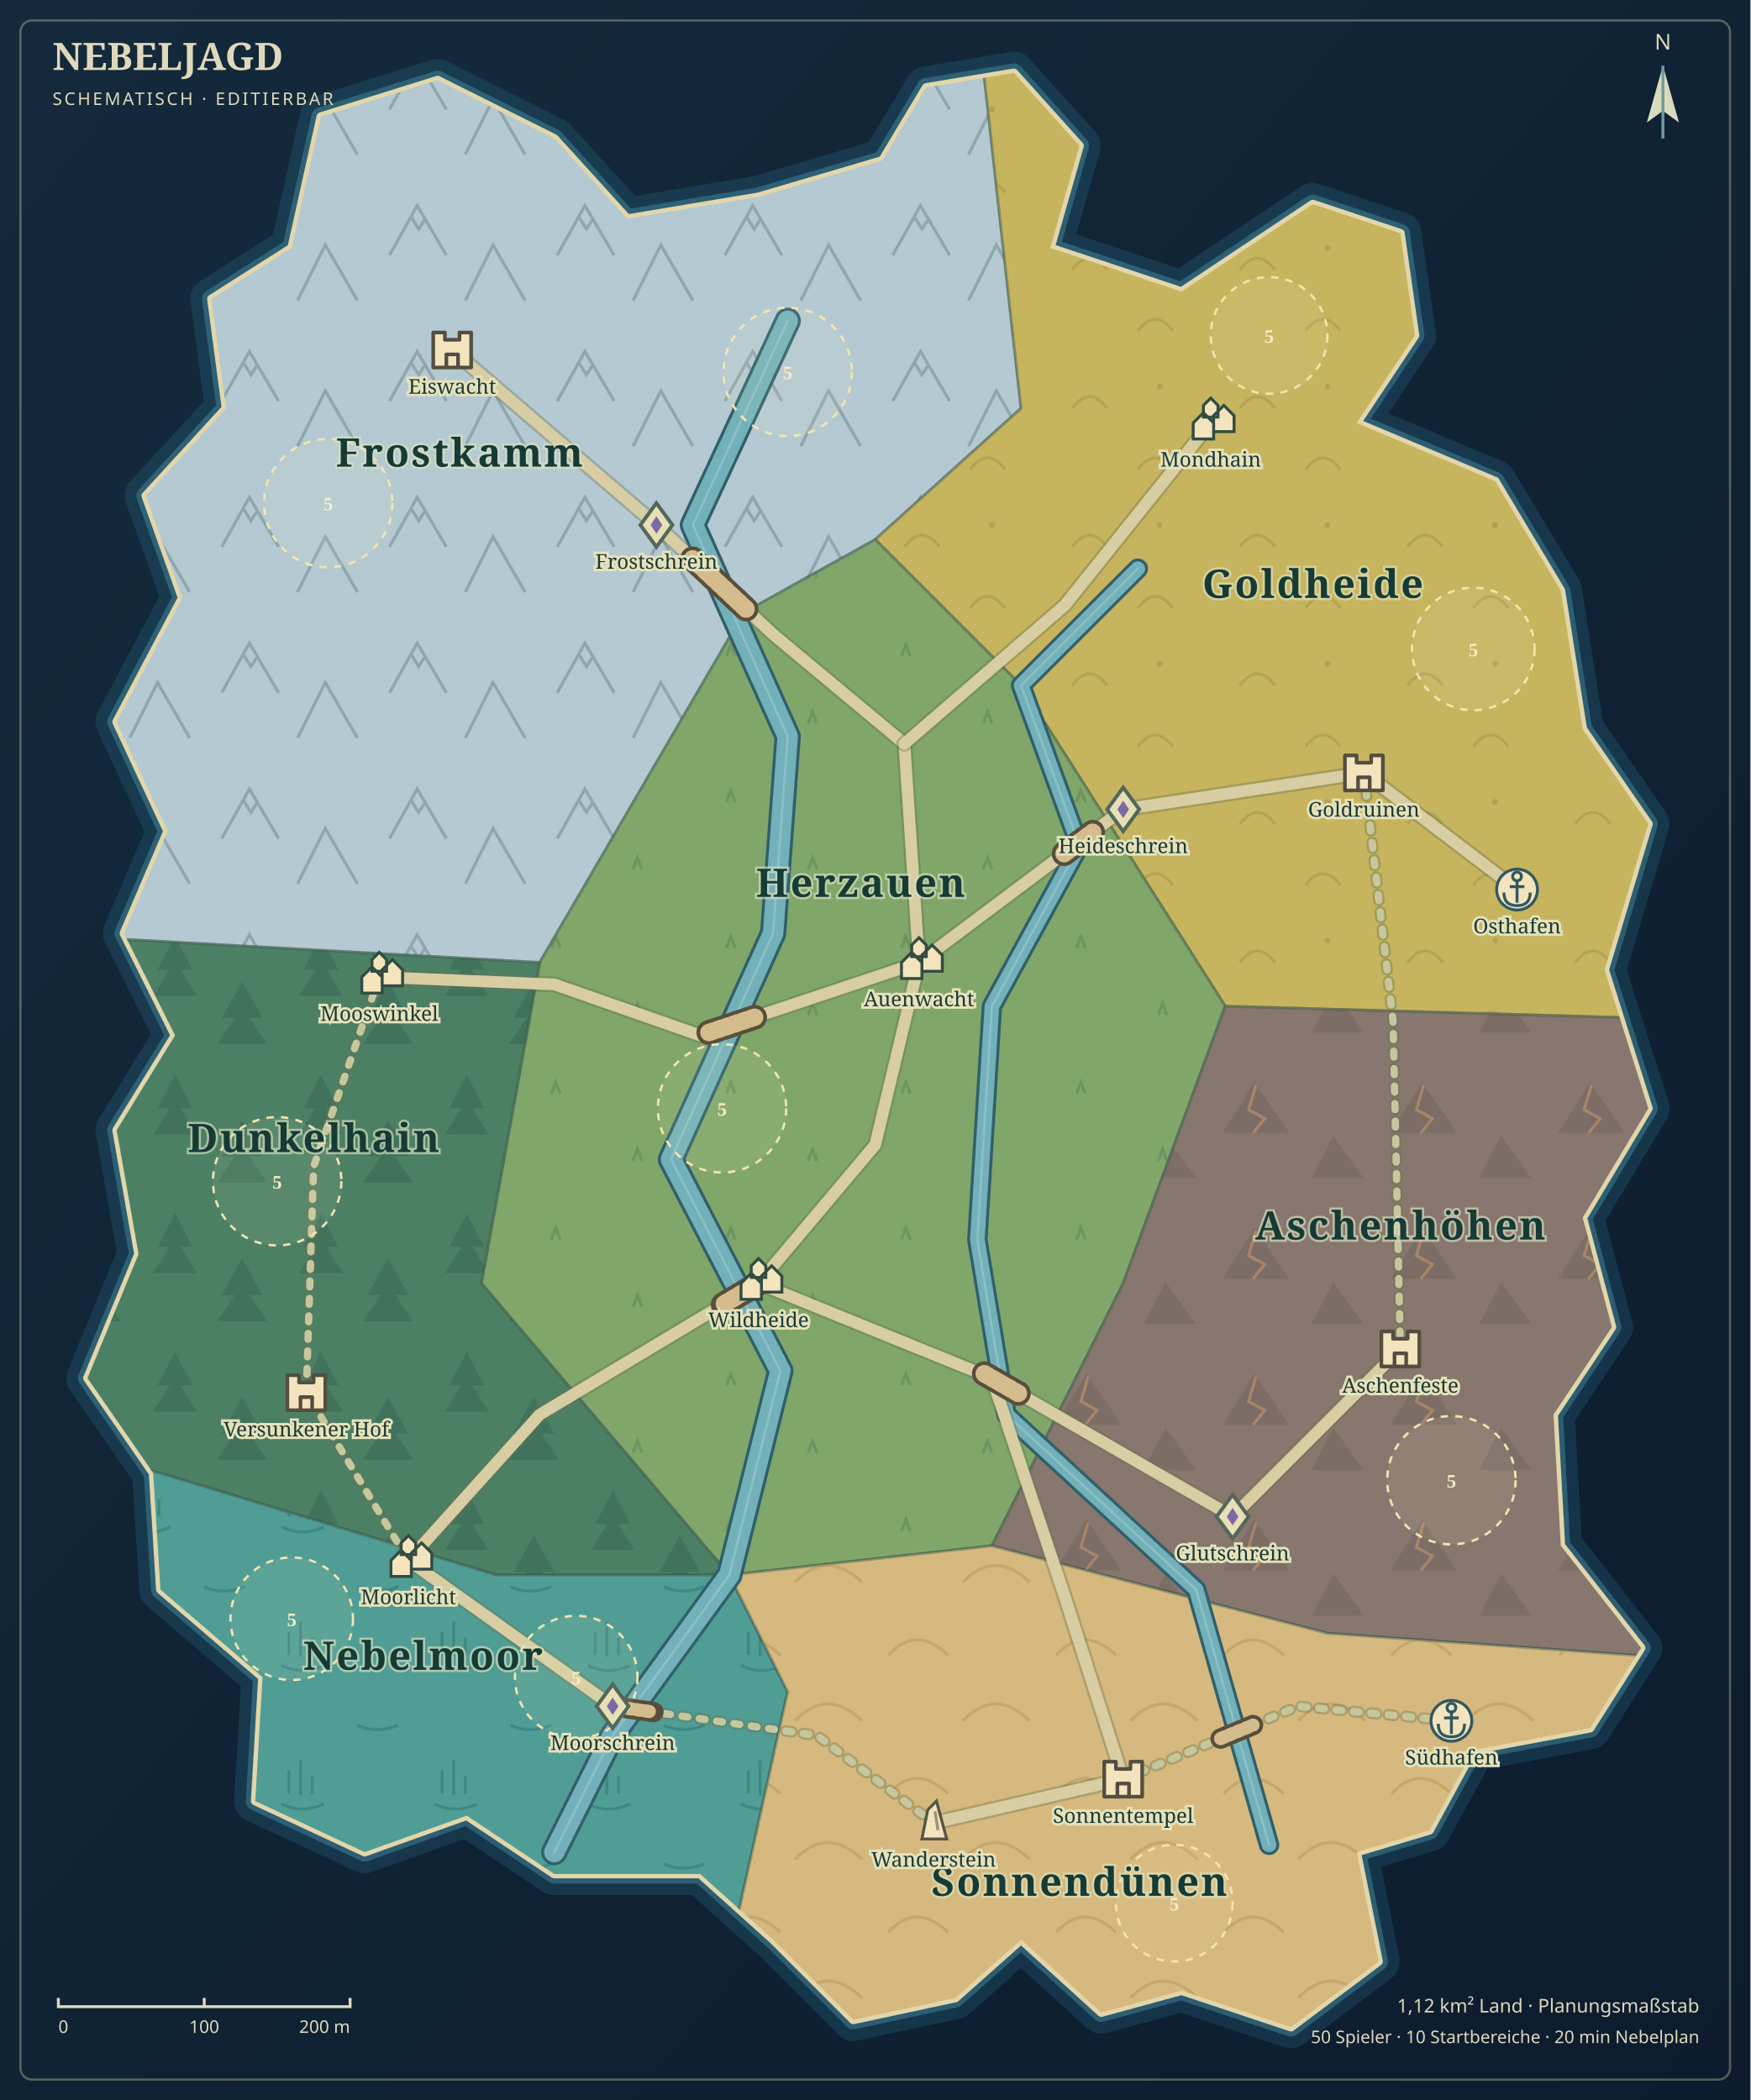
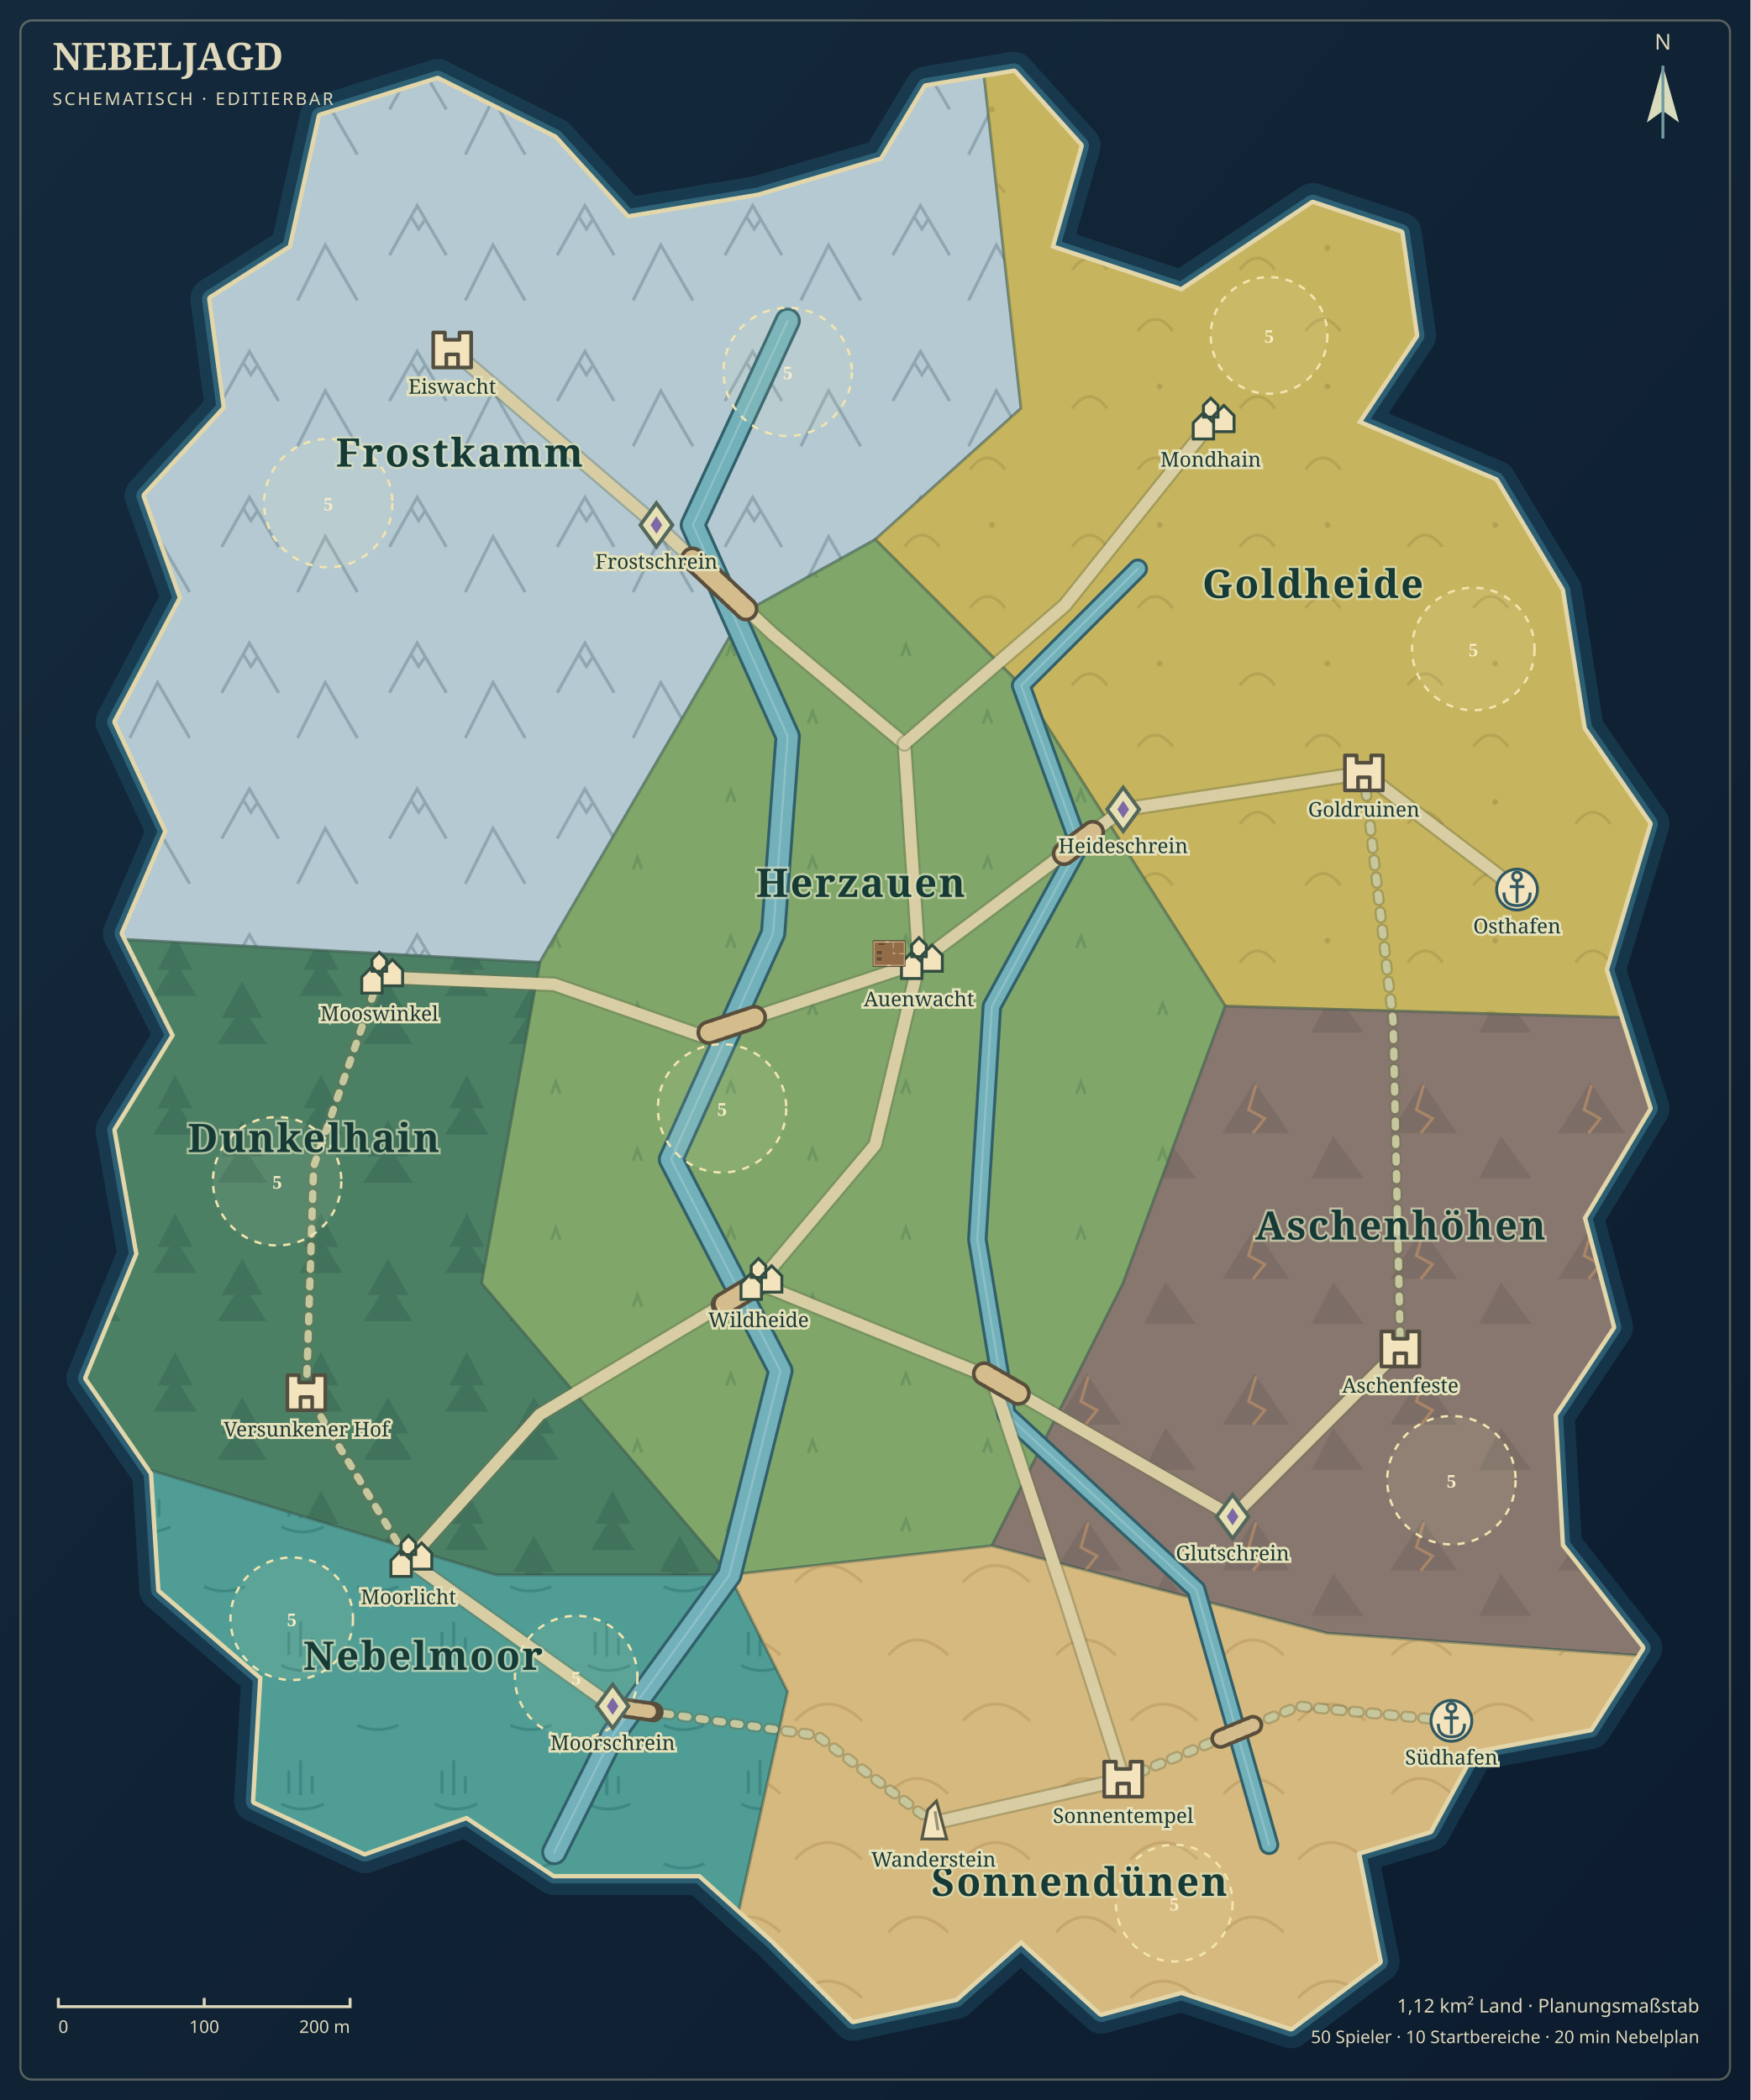
<svg xmlns="http://www.w3.org/2000/svg" viewBox="-600 -720 1200 1440" role="img" aria-labelledby="worldmap-title worldmap-description">
  <defs>
    <clipPath id="world-island-clip">
      <use href="#feature-island-nebelinsel" />
    </clipPath>
    <linearGradient id="world-sea" x1="0" y1="0" x2="1" y2="1">
      <stop offset="0" stop-color="#142a3c" />
      <stop offset="1" stop-color="#0c1c2e" />
    </linearGradient>
    <pattern id="world-grid" width="100" height="100" patternUnits="userSpaceOnUse">
      <path d="M100,0H0V100" fill="none" stroke="#d0e2d4" stroke-width=".7" opacity=".3" />
    </pattern>
    <pattern id="world-pattern-mountain" width="115" height="100" patternUnits="userSpaceOnUse">
      <path d="M12,55 31,21 51,55 M27,29 32,37 36,31 M64,86 83,48 105,86" fill="none" stroke="#536c7a" stroke-width="2.1" opacity=".38" />
    </pattern>
    <pattern id="world-pattern-forest" width="100" height="95" patternUnits="userSpaceOnUse">
      <path d="M20,17 8,40H32Z M20,34 5,58H35Z M66,48 52,73H80Z M66,65 49,91H83Z" fill="#234d40" opacity=".26" />
    </pattern>
    <pattern id="world-pattern-meadow" width="120" height="100" patternUnits="userSpaceOnUse">
      <path d="M18,30 21,22 24,30 M74,76 77,68 80,76" fill="none" stroke="#426c49" stroke-width="2" opacity=".3" />
    </pattern>
    <pattern id="world-pattern-heath" width="115" height="95" patternUnits="userSpaceOnUse">
      <path d="M20,35Q32,19 44,35 M65,77Q77,61 89,77" fill="none" stroke="#8c7c3f" stroke-width="2" opacity=".3" />
      <circle cx="80" cy="20" r="2" fill="#8c7c3f" opacity=".35" />
    </pattern>
    <pattern id="world-pattern-marsh" width="105" height="95" patternUnits="userSpaceOnUse">
      <path d="M13,42Q27,49 42,42 M18,35V19 M26,36V12 M34,35V23 M65,83Q78,89 93,83" fill="none" stroke="#246a69" stroke-width="2" opacity=".4" />
    </pattern>
    <pattern id="world-pattern-ash" width="115" height="100" patternUnits="userSpaceOnUse">
      <path d="M8,57 30,22 54,57Z M69,88 84,59 105,88Z" fill="#514e4b" opacity=".22" />
      <path d="M31,24 26,41 37,47 29,57" fill="none" stroke="#ce976a" stroke-width="2" opacity=".55" />
    </pattern>
    <pattern id="world-pattern-dune" width="115" height="95" patternUnits="userSpaceOnUse">
      <path d="M9,35Q28,14 50,35 M60,80Q82,57 106,80" fill="none" stroke="#a78651" stroke-width="2" opacity=".35" />
    </pattern>
    <g id="world-object-house-tripo-castle">
      <rect x="-35.1" y="-24.4" width="70.2" height="48.8" fill="#bda77f" stroke="#655b47" stroke-width=".5" />
      <rect x="-33.5" y="-23.3" width="67" height="3.3" fill="#ece0bd" />
      <rect x="31.4" y="-21" width="2.1" height="42.8" fill="#ece0bd" />
      <rect x="-33.5" y="-21.8" width="2.2" height="23.6" fill="#ece0bd" />
      <rect x="-33.5" y="7.4" width="2.2" height="14.4" fill="#ece0bd" />
      <rect x="-33.5" y="19.7" width="29.5" height="2.8" fill="#ece0bd" />
      <rect x="4" y="19.7" width="29.5" height="2.8" fill="#ece0bd" />
      <rect x="-4.7" y="17.8" width="2.1" height="6.4" fill="#ece0bd" />
      <rect x="2.6" y="17.8" width="2.1" height="6.4" fill="#ece0bd" />
      <rect x="-16.7" y="-20.8" width="1.7" height="4.9" fill="#ece0bd" />
      <rect x="-16.8" y="-12.4" width="2" height="2.6" fill="#ece0bd" />
      <rect x="-16.7" y="-4.2" width="1.7" height="12.1" fill="#ece0bd" />
      <rect x="-16.7" y="12.6" width="1.7" height="7.8" fill="#ece0bd" />
      <rect x="11.6" y="-20.8" width="1.7" height="10.9" fill="#ece0bd" />
      <rect x="11.6" y="-4.2" width="1.7" height="10" fill="#ece0bd" />
      <rect x="11.6" y="10.7" width="1.7" height="9.7" fill="#ece0bd" />
      <rect x="-31.5" y="-0.9" width="10.4" height="1.9" fill="#ece0bd" />
      <rect x="18.2" y="-1.1" width="13.4" height="2.2" fill="#ece0bd" />
      <rect x="-27.7" y="-17.2" width="6.5" height="5.8" fill="#80694b" />
      <rect x="18.9" y="-15.9" width="10.2" height="5.3" fill="#80694b" />
      <rect x="-29.9" y="12.1" width="9.5" height="6.5" fill="#80694b" />
      <rect x="20.6" y="9.1" width="8.9" height="2.4" fill="#80694b" />
      <rect x="17.6" y="11.5" width="1.9" height="7.7" fill="#80694b" />
      <rect x="27.6" y="-1.9" width="4.2" height="4.1" fill="#80694b" />
      <rect x="16.8" y="-1.2" width="7.5" height="2.7" fill="#80694b" />
      <rect x="-9.6" y="-20.2" width="16.9" height="4" fill="#80694b" />
    </g>
    <g id="world-object-wagon">
      <rect x="-.8" y="-1.1" width=".16" height=".8" rx=".05" fill="#343a39" />
      <rect x=".64" y="-1.1" width=".16" height=".8" rx=".05" fill="#343a39" />
      <path d="M-.4,.2V1.45M.4,.2V1.45" stroke="#8f6946" stroke-width=".12" />
      <rect x="-.58" y="-1.4" width="1.16" height="1.75" fill="#bd945e" stroke="#69503b" stroke-width=".15" />
      <path d="M-.25,-1.3V.2M.25,-1.3V.2" stroke="#89653f" stroke-width=".07" />
    </g>
    <g id="world-object-barrel">
      <ellipse rx=".43" ry=".45" fill="#97714b" stroke="#3f443f" stroke-width=".12" />
      <path d="M-.2,-.36V.36M.2,-.36V.36" stroke="#c3a574" stroke-width=".07" />
      <circle cy="-.08" r=".075" fill="#59452e" />
    </g>
    <g id="world-object-well">
      <circle cx="-.18" r=".94" fill="#b5b0a0" stroke="#676f66" stroke-width=".13" />
      <circle cx="-.18" r=".6" fill="#31454b" />
      <path d="M-1.06,-.77H.78V.78H-1.06Z" fill="#96724a" fill-opacity=".7" stroke="#654c38" stroke-width=".13" />
      <path d="M-1.08,0H.8M.8,.12H1.12" stroke="#ddc292" stroke-width=".14" />
    </g>
    <g id="world-object-rock-tripo-01">
      <path d="M-.96,-.25-.52,-.78 .45,-.85 .98,-.13 .72,.64-.4,.8-.95,.34Z" fill="#9b9d8b" stroke="#626c5b" stroke-width=".13" />
      <path d="M-.52,-.78 .15,-.12 .98,-.13M.15,-.12-.4,.8" fill="none" stroke="#c0c2a7" stroke-width=".1" />
    </g>
    <g id="world-object-rock-tripo-02">
      <path d="M-.9,-.36-.55,-1.05 .4,-1 .9,-.32 .68,.88-.18,1.05-.85,.5Z" fill="#8e9285" stroke="#596356" stroke-width=".14" />
      <path d="M-.55,-1.05 .25,-.15 .68,.88M.25,-.15-.85,.5" fill="none" stroke="#b7b9a4" stroke-width=".11" />
    </g>
    <g id="world-object-rock-tripo-03">
      <path d="M-1.1,-.3-.65,-1.23 .45,-1.25 1.14,-.4 .9,.65 .1,1.28-.9,.87Z" fill="#747e6a" stroke="#4c5c4b" stroke-width=".15" />
      <path d="M-.65,-1.23 .2,-.5 1.14,-.4M.2,-.5-.3,.5 .1,1.28M-.3,.5-.9,.87" fill="none" stroke="#abb79a" stroke-width=".12" />
    </g>
    <g id="world-object-house-tripo-tavern">
      <rect x="-11" y="-8.89" width="22" height="17.78" rx=".35" fill="#926b47" stroke="#493a2e" stroke-width=".45" />
      <path d="M-10.4,-8H-2.35M0,-8H10.4V8H1.4M-1.5,8H-10.4V-8M2.9,-8V-3.5M2.9,-1.1V0H4.7M6.8,0H10.4" fill="none" stroke="#d6c39b" stroke-width=".5" />
      <path d="M-1.5,8H1.4M-2.35,-8H0" stroke="#f4e6bc" stroke-width=".7" />
      <path d="M-8.7,-2H-4.7V.86H-8.7ZM-8.7,2.2H-4.7V5.05H-8.7ZM-7.6,-7.4H-2.5V-5.5H-7.6Z" fill="#644b35" stroke="#bf9966" stroke-width=".2" />
    </g>
    <g id="world-object-wall">
      <rect x="-1.6" y="-.31" width="3.2" height=".62" fill="#8b9387" stroke="#4d5d53" stroke-width=".13" />
      <path d="M-.8,-.31V.31M0,-.31V.31M.8,-.31V.31" stroke="#535c50" stroke-width=".1" />
    </g>
    <g id="world-object-fence">
      <path d="M-1.6,-.16H1.6M-1.6,.16H1.6M-1.4,-.28V.28M0,-.28V.28M1.4,-.28V.28" stroke="#b08b54" stroke-width=".2" />
    </g>
    <g id="world-object-crate">
      <rect x="-.43" y="-.43" width=".86" height=".86" fill="#9e784d" stroke="#5e4931" stroke-width=".12" />
      <path d="M-.35,-.35 .35,.35M-.35,.35 .35,-.35" stroke="#e0bd7e" stroke-width=".1" />
    </g>
    <g id="world-object-house-kit">
      <rect x="-1.86" y="-1.565" width="3.72" height="3.13" fill="#b59161" stroke="#654d35" stroke-width=".2" />
      <path d="M-.45,1.565H.45" stroke="#e8d6ad" stroke-width=".28" />
    </g>
    <g id="world-object-house-taverne">
      <rect x="-11" y="-8.5" width="22" height="17" rx=".35" fill="#8d6544" stroke="#493a2e" stroke-width=".45" />
      <path d="M-10.8,-8.3H10.8M-10.8,8.3H-3.5M.3,8.3H10.8M-10.8,-8.3V8.3M10.8,-8.3V8.3M3.35,-8.2V-6.3M3.35,-4.1V-1.1M3.35,1.1V4.1M3.35,6.3V8.2M4.8,-2.8H10.8M4.8,2.8H10.8" fill="none" stroke="#d1ad77" stroke-width=".28" />
      <path d="M-3.4,8.52H.25" stroke="#f0dcb3" stroke-width=".65" />
      <path d="M-8,-6.5H-.8V-.7H-8ZM5,-7H9V-3H5ZM5,3H9V7H5Z" fill="none" stroke="#654c38" stroke-width=".22" />
    </g>
    <g id="world-object-ruin-kit">
      <rect x="-1.45" y="-.385" width=".7" height=".77" fill="#89907e" stroke="#535c50" stroke-width=".12" />
      <rect x=".75" y="-.385" width=".7" height=".77" fill="#89907e" stroke="#535c50" stroke-width=".12" />
      <path d="M-1.1,0H1.1" stroke="#b3b79e" stroke-width=".35" stroke-dasharray=".3 .2" />
    </g>
    <g id="world-object-tree-autumn">
      <circle r="2.3" fill="#a46636" stroke="#754f30" stroke-width=".3" />
      <circle cx="-.7" cy="-.5" r="1.5" fill="#d79846" />
      <circle cx=".7" cy=".6" r="1.3" fill="#b87c37" />
    </g>
    <g id="world-object-tree">
      <circle r="2.7" fill="#356448" stroke="#244735" stroke-width=".5" />
      <circle cx="-.8" cy="-.8" r="1.7" fill="#568158" />
      <circle cx=".8" cy=".7" r="1.25" fill="#456f48" />
    </g>
    <g id="world-object-tree-birch">
      <circle r="2.35" fill="#75936a" stroke="#425c49" stroke-width=".45" />
      <circle cx="-.6" cy="-.8" r="1.4" fill="#9db780" />
      <circle r=".28" fill="#e6ddc4" />
    </g>
    <g id="world-object-tree-pine">
      <path d="M0,-3.5 2.6,1.8 1.3,1.8 2.1,3H-2.1L-1.3,1.8H-2.6Z" fill="#2b5847" stroke="#1b443b" stroke-width=".4" />
      <path d="M0,-2.8V2.4" stroke="#75916d" stroke-width=".35" />
    </g>
    <g id="world-object-tree-rei">
      <path d="M-2.9,-.5C-3.6,-3.8 1.3,-4.3 2,-2.2C5,-1.8 3.6,2.3 1.5,2.2C-.4,4.1-3.7,2.1-2.9,-.5Z" fill="#6b875d" stroke="#365944" stroke-width=".45" />
      <path d="M-1.7,-1.5Q0,-3 1.4,-1.4" fill="none" stroke="#a1b379" stroke-width=".45" />
    </g>
    <g id="world-object-house">
      <rect x="-8" y="-7" width="16" height="14" rx=".3" fill="#ad8152" stroke="#5c4937" stroke-width=".7" />
      <path d="M-8,0H8M0,-7V7" fill="none" stroke="#d5ba82" stroke-width=".45" />
      <path d="M-8,-7 0,0 8,-7M-8,7 0,0 8,7" fill="none" stroke="#7c694c" stroke-width=".4" />
      <path d="M-1.5,7H1.5" stroke="#ede1b7" stroke-width="1.7" />
      <rect x="-2.2" y="7.2" width="4.4" height="1.8" fill="#d9c49a" stroke="#776549" stroke-width=".35" />
    </g>
    <g id="world-object-flower">
      <circle r="1" fill="#69835c" fill-opacity=".55" />
      <circle cx="-.42" cy="-.26" r=".34" fill="currentColor" />
      <circle cx=".45" cy="-.32" r=".29" fill="currentColor" />
      <circle cx=".07" cy=".45" r=".31" fill="currentColor" />
      <circle cx="-.42" cy="-.26" r=".11" fill="#dfb85d" />
      <circle cx=".45" cy="-.32" r=".1" fill="#dfb85d" />
      <circle cx=".07" cy=".45" r=".1" fill="#dfb85d" />
    </g>
    <g id="world-object-grass">
      <path d="M-.95,-.25Q-.75,-1.1 .1,-.85Q1.1,-.9 .92,.2Q.7,1.1-.15,.9Q-1.1,.85-.95,-.25Z" fill="#557c48" fill-opacity=".72" stroke="#43673b" stroke-width=".08" />
      <path d="M-.5,.3-.45,-.1-.35,.3M.15,.1 .2,-.35 .3,.1" fill="none" stroke="#a1b779" stroke-width=".06" />
    </g>
    <g id="world-object-rock">
      <path d="M-1.7,.5-1,-1.4 .7,-1.7 1.8,-.25 1.1,1.4-.8,1.6Z" fill="#92968a" stroke="#5b655c" stroke-width=".35" />
      <path d="M-1,-1.4 .2,-.1 1.8,-.25M.2,-.1-.8,1.6" fill="none" stroke="#bac0af" stroke-width=".25" />
    </g>
    <g id="world-object-mound-ridge" fill="#606955" stroke="#3e4a3d" stroke-width=".2">
      <path id="world-object-mound-ridge-base" d="M-6,-1.35H-4.1V-2.1H-2V-2.5H.7V-2.15H3.5V-1.55H6V1.7H3.5V2.35H.7V2.5H-2V2.2H-4.1V1.6H-6Z" />
      <use href="#world-object-mound-ridge-base" transform="scale(.86)" fill="#557946" stroke="#90a56a" stroke-width=".15" />
      <path d="M-4.5,.6-3.9,-.6-3.4,.5M-.7,.5-.1,-.8 .4,.4M2.3,.6 2.8,-.5 3.3,.6" fill="none" stroke="#9bb772" stroke-width=".3" stroke-linecap="round" />
    </g>
    <g id="world-object-mound-knoll" fill="#606955" stroke="#3e4a3d" stroke-width=".2">
      <path id="world-object-mound-knoll-base" d="M-3,-1.3H-1.8V-2.2H-.5V-2.5H1.25V-2.1H2.25V-1.15H3V1.1H2.25V1.85H1.25V2.5H-.5V2.1H-1.8V1.25H-3Z" />
      <use href="#world-object-mound-knoll-base" transform="scale(.85)" fill="#557946" stroke="#90a56a" stroke-width=".15" />
      <path d="M-1.8,.6-1.2,-.6-.7,.5M.1,.7 .6,-.7 1.2,.4" fill="none" stroke="#9bb772" stroke-width=".3" stroke-linecap="round" />
    </g>
    <g id="world-object-bush">
      <circle cx="-.7" cy=".1" r="1.1" fill="#5a7b48" />
      <circle cx=".6" cy=".15" r="1.2" fill="#668851" />
      <circle cy="-.6" r="1.1" fill="#7c955b" />
      <circle r=".35" fill="#8ca96a" />
    </g>
    <g id="world-object-ruin">
      <path d="M-6,5V-5H-1M2,-5H6V5H1M-2,5H-6" fill="none" stroke="#707b70" stroke-width="1.8" />
      <path d="M-5,-4H-1M3,-4H5V0" fill="none" stroke="#c4c9b4" stroke-width=".55" />
      <path d="M-2,-1 1,-2 3,1 0,3Z" fill="#90998a" />
    </g>
    <g id="world-object-shrine">
      <circle r="1.8" fill="#88958b" stroke="#536b60" stroke-width=".4" />
      <path d="M0,-1.5 1,0 0,1.5-1,0Z" fill="#c9a1df" stroke="#745683" stroke-width=".3" />
    </g>
    <g id="world-object-heart">
      <path d="M0,1.1C-2,-.2-1.2,-1.9 0,-.85C1.2,-1.9 2,-.2 0,1.1Z" fill="#d37673" stroke="#7b454a" stroke-width=".25" />
    </g>
    <g id="world-object-chest">
      <rect x="-1.4" y="-.9" width="2.8" height="1.8" rx=".3" fill="#966535" stroke="#4d3826" stroke-width=".25" />
      <path d="M-.8,-.9V.9M.8,-.9V.9M-1.4,-.25H1.4" stroke="#e1bb62" stroke-width=".25" />
      <rect x="-.25" y="-.45" width=".5" height=".7" fill="#f4d173" />
    </g>
    <g id="world-object-fireStaff">
      <path d="M-.6,1.5 .5,-.85" stroke="#ae7848" stroke-width=".4" />
      <path d="M.1,-.65Q-.25,-1.1 .4,-1.8Q.3,-1.15 .9,-1.6Q1.7,-.7 .65,-.5Z" fill="#ff9d43" stroke="#ba513a" stroke-width=".15" />
    </g>
    <g id="world-object-iceStaff">
      <path d="M-.6,1.5 .5,-.85" stroke="#9cacc1" stroke-width=".4" />
      <path d="M.5,-1.85 .5,-.5M-.15,-1.2H1.15M.05,-1.65 .95,-.75M.05,-.75 .95,-1.65" stroke="#9ce5ff" stroke-width=".3" />
    </g>
    <g id="world-object-bow">
      <path d="M-.6,-1.3Q2,0-.6,1.3Z" fill="none" stroke="#b79158" stroke-width=".35" />
      <path d="M-1.4,0H1.5M.8,-.4 1.5,0 .8,.4" fill="none" stroke="#ece0b7" stroke-width=".2" />
    </g>
    <g id="world-object-sword">
      <path d="M-.25,-1.5 .25,-1.5 .35,.6-.35,.6Z" fill="#c9d4cd" stroke="#5c7270" stroke-width=".18" />
      <path d="M-.8,.6H.8M0,.6V1.6" stroke="#c4a267" stroke-width=".4" />
    </g>
  </defs>
  <g id="sea" data-layer="sea">
    <rect x="-600" y="-720" width="1200" height="1440" fill="url(#world-sea)" />
    <use href="#feature-island-nebelinsel" fill="none" stroke="#2d7291" stroke-width="29" opacity=".25" stroke-linejoin="round" />
    <use href="#feature-island-nebelinsel" fill="none" stroke="#4d9baf" stroke-width="13" opacity=".4" stroke-linejoin="round" />
  </g>
  <g id="island" data-layer="island" fill="#c9c59b" stroke="#e2d6aa" stroke-width="6" stroke-linejoin="round">
    <polygon id="feature-island-nebelinsel" data-feature-type="island" data-feature-id="nebelinsel" points="-380,-640 -300,-665 -220,-625 -170,-570 -80,-585 5,-610 35,-660 95,-670 140,-620 120,-550 210,-520 300,-580 360,-560 370,-490 330,-430 425,-390 470,-315 485,-220 530,-155 500,-55 530,40 485,115 505,190 465,250 470,340 525,410 490,465 410,480 380,535 330,550 345,625 285,670 210,645 155,660 100,610 55,650 -15,665 -70,610 -120,565 -220,565 -280,525 -350,550 -425,515 -420,430 -490,370 -495,290 -540,225 -505,140 -520,55 -480,-10 -515,-80 -485,-150 -520,-225 -475,-310 -500,-380 -445,-440 -455,-515 -400,-550" />
  </g>
  <g id="regions" data-layer="regions" clip-path="url(#world-island-clip)">
    <g id="feature-region-frostkamm" data-feature-type="region" data-feature-id="frostkamm">
      <polygon points="-590,-710 70,-710 100,-440 0,-350 -90,-300 -230,-60 -590,-80" fill="#b4c9d1" stroke="#38564c" stroke-width="2" stroke-opacity=".4" />
      <polygon points="-590,-710 70,-710 100,-440 0,-350 -90,-300 -230,-60 -590,-80" fill="url(#world-pattern-mountain)" pointer-events="none" />
    </g>
    <g id="feature-region-goldheide" data-feature-type="region" data-feature-id="goldheide">
      <polygon points="70,-710 590,-710 590,-20 240,-30 100,-250 0,-350 100,-440" fill="#c7b45e" stroke="#38564c" stroke-width="2" stroke-opacity=".4" />
      <polygon points="70,-710 590,-710 590,-20 240,-30 100,-250 0,-350 100,-440" fill="url(#world-pattern-heath)" pointer-events="none" />
    </g>
    <g id="feature-region-herzauen" data-feature-type="region" data-feature-id="herzauen">
      <polygon points="-90,-300 0,-350 100,-250 240,-30 170,160 80,340 -100,360 -270,160 -230,-60" fill="#80a66a" stroke="#38564c" stroke-width="2" stroke-opacity=".4" />
      <polygon points="-90,-300 0,-350 100,-250 240,-30 170,160 80,340 -100,360 -270,160 -230,-60" fill="url(#world-pattern-meadow)" pointer-events="none" />
    </g>
    <g id="feature-region-dunkelhain" data-feature-type="region" data-feature-id="dunkelhain">
      <polygon points="-590,-80 -230,-60 -270,160 -100,360 -260,360 -590,260" fill="#4c8065" stroke="#38564c" stroke-width="2" stroke-opacity=".4" />
      <polygon points="-590,-80 -230,-60 -270,160 -100,360 -260,360 -590,260" fill="url(#world-pattern-forest)" pointer-events="none" />
    </g>
    <g id="feature-region-nebelmoor" data-feature-type="region" data-feature-id="nebelmoor">
      <polygon points="-590,260 -260,360 -100,360 -60,440 -120,710 -590,710" fill="#509d95" stroke="#38564c" stroke-width="2" stroke-opacity=".4" />
      <polygon points="-590,260 -260,360 -100,360 -60,440 -120,710 -590,710" fill="url(#world-pattern-marsh)" pointer-events="none" />
    </g>
    <g id="feature-region-aschenhoehen" data-feature-type="region" data-feature-id="aschenhoehen">
      <polygon points="240,-30 590,-20 590,420 310,400 80,340 170,160" fill="#88776e" stroke="#38564c" stroke-width="2" stroke-opacity=".4" />
      <polygon points="240,-30 590,-20 590,420 310,400 80,340 170,160" fill="url(#world-pattern-ash)" pointer-events="none" />
    </g>
    <g id="feature-region-sonnenduene" data-feature-type="region" data-feature-id="sonnenduene">
      <polygon points="-100,360 80,340 310,400 590,420 590,710 -120,710 -60,440" fill="#d6b97e" stroke="#38564c" stroke-width="2" stroke-opacity=".4" />
      <polygon points="-100,360 80,340 310,400 590,420 590,710 -120,710 -60,440" fill="url(#world-pattern-dune)" pointer-events="none" />
    </g>
  </g>
  <g id="terrain-paint" data-layer="terrain-paint" clip-path="url(#world-island-clip)">
  </g>
  <g id="rivers" data-layer="rivers" clip-path="url(#world-island-clip)" fill="none" stroke-linecap="round" stroke-linejoin="round">
    <g id="feature-river-silberlauf" data-feature-type="river" data-feature-id="silberlauf">
      <polyline points="-60,-500 -125,-360 -60,-215 -70,-80 -140,75 -65,220 -100,360 -180,470 -220,550" stroke="#315f6a" stroke-width="18" />
      <polyline points="-60,-500 -125,-360 -60,-215 -70,-80 -140,75 -65,220 -100,360 -180,470 -220,550" stroke="#72b0ba" stroke-width="14" />
      <polyline points="-60,-500 -125,-360 -60,-215 -70,-80 -140,75 -65,220 -100,360 -180,470 -220,550" stroke="#9dcbd0" stroke-width="1.5" opacity=".6" pointer-events="none" />
    </g>
    <g id="feature-river-goldbach" data-feature-type="river" data-feature-id="goldbach">
      <polyline points="180,-330 100,-250 140,-140 80,-30 70,130 90,250 220,370 270,545" stroke="#315f6a" stroke-width="14" />
      <polyline points="180,-330 100,-250 140,-140 80,-30 70,130 90,250 220,370 270,545" stroke="#72b0ba" stroke-width="10" />
      <polyline points="180,-330 100,-250 140,-140 80,-30 70,130 90,250 220,370 270,545" stroke="#9dcbd0" stroke-width="1.5" opacity=".6" pointer-events="none" />
    </g>
  </g>
  <g id="paths" data-layer="paths" clip-path="url(#world-island-clip)" fill="none" stroke-linecap="round" stroke-linejoin="round">
    <g id="feature-path-nordweg" data-feature-type="path" data-feature-id="nordweg">
      <polyline points="30,-60 20,-210 -70,-285 -150,-360 -290,-480" stroke="#6b7351" stroke-opacity=".38" stroke-width="11" />
      <polyline points="30,-60 20,-210 -70,-285 -150,-360 -290,-480" stroke="#d8cda3" stroke-width="8" />
    </g>
    <g id="feature-path-mondweg" data-feature-type="path" data-feature-id="mondweg">
      <polyline points="20,-210 130,-305 230,-430" stroke="#6b7351" stroke-opacity=".38" stroke-width="11" />
      <polyline points="20,-210 130,-305 230,-430" stroke="#d8cda3" stroke-width="8" />
    </g>
    <g id="feature-path-goldweg" data-feature-type="path" data-feature-id="goldweg">
      <polyline points="30,-60 170,-165 335,-190 440,-110" stroke="#6b7351" stroke-opacity=".38" stroke-width="11" />
      <polyline points="30,-60 170,-165 335,-190 440,-110" stroke="#d8cda3" stroke-width="8" />
    </g>
    <g id="feature-path-westweg" data-feature-type="path" data-feature-id="westweg">
      <polyline points="30,-60 -120,-10 -220,-45 -340,-50" stroke="#6b7351" stroke-opacity=".38" stroke-width="11" />
      <polyline points="30,-60 -120,-10 -220,-45 -340,-50" stroke="#d8cda3" stroke-width="8" />
    </g>
    <g id="feature-path-auenweg" data-feature-type="path" data-feature-id="auenweg">
      <polyline points="30,-60 0,65 -80,160" stroke="#6b7351" stroke-opacity=".38" stroke-width="11" />
      <polyline points="30,-60 0,65 -80,160" stroke="#d8cda3" stroke-width="8" />
    </g>
    <g id="feature-path-moorweg" data-feature-type="path" data-feature-id="moorweg">
      <polyline points="-80,160 -230,250 -320,350 -180,450" stroke="#6b7351" stroke-opacity=".38" stroke-width="11" />
      <polyline points="-80,160 -230,250 -320,350 -180,450" stroke="#d8cda3" stroke-width="8" />
    </g>
    <g id="feature-path-uferpfad" data-feature-type="path" data-feature-id="uferpfad">
      <polyline points="-340,-50 -385,80 -390,235 -320,350" stroke="#6b7351" stroke-opacity=".38" stroke-width="8" stroke-dasharray="4 8" />
      <polyline points="-340,-50 -385,80 -390,235 -320,350" stroke="#c7c79e" stroke-width="5" stroke-dasharray="4 8" />
    </g>
    <g id="feature-path-aschenweg" data-feature-type="path" data-feature-id="aschenweg">
      <polyline points="-80,160 80,225 245,320 360,205" stroke="#6b7351" stroke-opacity=".38" stroke-width="11" />
      <polyline points="-80,160 80,225 245,320 360,205" stroke="#d8cda3" stroke-width="8" />
    </g>
    <g id="feature-path-sonnenweg" data-feature-type="path" data-feature-id="sonnenweg">
      <polyline points="80,225 130,375 170,500 40,530" stroke="#6b7351" stroke-opacity=".38" stroke-width="11" />
      <polyline points="80,225 130,375 170,500 40,530" stroke="#d8cda3" stroke-width="8" />
    </g>
    <g id="feature-path-hafenpfad" data-feature-type="path" data-feature-id="hafenpfad">
      <polyline points="170,500 290,450 395,460" stroke="#6b7351" stroke-opacity=".38" stroke-width="8" stroke-dasharray="4 8" />
      <polyline points="170,500 290,450 395,460" stroke="#c7c79e" stroke-width="5" stroke-dasharray="4 8" />
    </g>
    <g id="feature-path-suedbogen" data-feature-type="path" data-feature-id="suedbogen">
      <polyline points="-180,450 -40,470 40,530" stroke="#6b7351" stroke-opacity=".38" stroke-width="8" stroke-dasharray="4 8" />
      <polyline points="-180,450 -40,470 40,530" stroke="#c7c79e" stroke-width="5" stroke-dasharray="4 8" />
    </g>
    <g id="feature-path-goldbogen" data-feature-type="path" data-feature-id="goldbogen">
      <polyline points="335,-190 355,-20 360,205" stroke="#6b7351" stroke-opacity=".38" stroke-width="8" stroke-dasharray="4 8" />
      <polyline points="335,-190 355,-20 360,205" stroke="#c7c79e" stroke-width="5" stroke-dasharray="4 8" />
    </g>
    <g id="feature-path-bruecke-01" data-feature-type="path" data-feature-id="bruecke-01">
      <polyline points="-88.54,-302.38 -125.22,-336.77" stroke="#594e3b" stroke-width="17" />
      <polyline points="-88.54,-302.38 -125.22,-336.77" stroke="#d4bc8d" stroke-width="12" stroke-dasharray="3 3" />
    </g>
    <g id="feature-path-bruecke-02" data-feature-type="path" data-feature-id="bruecke-02">
      <polyline points="129.51,-134.63 149.07,-149.3" stroke="#594e3b" stroke-width="17" />
      <polyline points="129.51,-134.63 149.07,-149.3" stroke="#d4bc8d" stroke-width="12" stroke-dasharray="3 3" />
    </g>
    <g id="feature-path-bruecke-03" data-feature-type="path" data-feature-id="bruecke-03">
      <polyline points="-82.67,-22.44 -114.04,-11.99" stroke="#594e3b" stroke-width="17" />
      <polyline points="-82.67,-22.44 -114.04,-11.99" stroke="#d4bc8d" stroke-width="12" stroke-dasharray="3 3" />
    </g>
    <g id="feature-path-bruecke-04" data-feature-type="path" data-feature-id="bruecke-04">
      <polyline points="-80.22,160.13 -104.25,174.55" stroke="#594e3b" stroke-width="17" />
      <polyline points="-80.22,160.13 -104.25,174.55" stroke="#d4bc8d" stroke-width="12" stroke-dasharray="3 3" />
    </g>
    <g id="feature-path-bruecke-05" data-feature-type="path" data-feature-id="bruecke-05">
      <polyline points="74.78,221.99 98.13,235.44" stroke="#594e3b" stroke-width="17" />
      <polyline points="74.78,221.99 98.13,235.44" stroke="#d4bc8d" stroke-width="12" stroke-dasharray="3 3" />
    </g>
    <g id="feature-path-bruecke-06" data-feature-type="path" data-feature-id="bruecke-06">
      <polyline points="236.76,472.18 258.98,462.92" stroke="#594e3b" stroke-width="14" />
      <polyline points="236.76,472.18 258.98,462.92" stroke="#d4bc8d" stroke-width="9" stroke-dasharray="3 3" />
    </g>
    <g id="feature-path-bruecke-07" data-feature-type="path" data-feature-id="bruecke-07">
      <polyline points="-181.59,449.77 -152.05,453.99" stroke="#594e3b" stroke-width="14" />
      <polyline points="-181.59,449.77 -152.05,453.99" stroke="#d4bc8d" stroke-width="9" stroke-dasharray="3 3" />
    </g>
  </g>
  <g id="spawn-areas" data-layer="spawn-areas">
    <g id="feature-spawn-frost-west" data-feature-type="spawn" data-feature-id="frost-west">
      <circle cx="-375" cy="-375" r="44" fill="#f5edc4" fill-opacity=".08" stroke="#f3e4b0" stroke-width="1.6" stroke-dasharray="5 5" />
      <text x="-375" y="-370" fill="#f9edc8" font-size="13" font-weight="600" text-anchor="middle" pointer-events="none">5</text>
    </g>
    <g id="feature-spawn-frost-ost" data-feature-type="spawn" data-feature-id="frost-ost">
      <circle cx="-60" cy="-465" r="44" fill="#f5edc4" fill-opacity=".08" stroke="#f3e4b0" stroke-width="1.6" stroke-dasharray="5 5" />
      <text x="-60" y="-460" fill="#f9edc8" font-size="13" font-weight="600" text-anchor="middle" pointer-events="none">5</text>
    </g>
    <g id="feature-spawn-heide-nord" data-feature-type="spawn" data-feature-id="heide-nord">
      <circle cx="270" cy="-490" r="40" fill="#f5edc4" fill-opacity=".08" stroke="#f3e4b0" stroke-width="1.6" stroke-dasharray="5 5" />
      <text x="270" y="-485" fill="#f9edc8" font-size="13" font-weight="600" text-anchor="middle" pointer-events="none">5</text>
    </g>
    <g id="feature-spawn-heide-ost" data-feature-type="spawn" data-feature-id="heide-ost">
      <circle cx="410" cy="-275" r="42" fill="#f5edc4" fill-opacity=".08" stroke="#f3e4b0" stroke-width="1.6" stroke-dasharray="5 5" />
      <text x="410" y="-270" fill="#f9edc8" font-size="13" font-weight="600" text-anchor="middle" pointer-events="none">5</text>
    </g>
    <g id="feature-spawn-wald-west" data-feature-type="spawn" data-feature-id="wald-west">
      <circle cx="-410" cy="90" r="44" fill="#f5edc4" fill-opacity=".08" stroke="#f3e4b0" stroke-width="1.6" stroke-dasharray="5 5" />
      <text x="-410" y="95" fill="#f9edc8" font-size="13" font-weight="600" text-anchor="middle" pointer-events="none">5</text>
    </g>
    <g id="feature-spawn-auen-mitte" data-feature-type="spawn" data-feature-id="auen-mitte">
      <circle cx="-105" cy="40" r="44" fill="#f5edc4" fill-opacity=".08" stroke="#f3e4b0" stroke-width="1.6" stroke-dasharray="5 5" />
      <text x="-105" y="45" fill="#f9edc8" font-size="13" font-weight="600" text-anchor="middle" pointer-events="none">5</text>
    </g>
    <g id="feature-spawn-moor-west" data-feature-type="spawn" data-feature-id="moor-west">
      <circle cx="-400" cy="390" r="42" fill="#f5edc4" fill-opacity=".08" stroke="#f3e4b0" stroke-width="1.6" stroke-dasharray="5 5" />
      <text x="-400" y="395" fill="#f9edc8" font-size="13" font-weight="600" text-anchor="middle" pointer-events="none">5</text>
    </g>
    <g id="feature-spawn-moor-ost" data-feature-type="spawn" data-feature-id="moor-ost">
      <circle cx="-205" cy="430" r="42" fill="#f5edc4" fill-opacity=".08" stroke="#f3e4b0" stroke-width="1.6" stroke-dasharray="5 5" />
      <text x="-205" y="435" fill="#f9edc8" font-size="13" font-weight="600" text-anchor="middle" pointer-events="none">5</text>
    </g>
    <g id="feature-spawn-asche-ost" data-feature-type="spawn" data-feature-id="asche-ost">
      <circle cx="395" cy="295" r="44" fill="#f5edc4" fill-opacity=".08" stroke="#f3e4b0" stroke-width="1.6" stroke-dasharray="5 5" />
      <text x="395" y="300" fill="#f9edc8" font-size="13" font-weight="600" text-anchor="middle" pointer-events="none">5</text>
    </g>
    <g id="feature-spawn-duene-sued" data-feature-type="spawn" data-feature-id="duene-sued">
      <circle cx="205" cy="585" r="40" fill="#f5edc4" fill-opacity=".08" stroke="#f3e4b0" stroke-width="1.6" stroke-dasharray="5 5" />
      <text x="205" y="590" fill="#f9edc8" font-size="13" font-weight="600" text-anchor="middle" pointer-events="none">5</text>
    </g>
  </g>
  <g id="places" data-layer="places">
    <g id="feature-place-eiswacht" data-feature-type="place" data-feature-id="eiswacht" transform="translate(-290 -480)">
      <path d="M-13,-12 -5,-12 -5,-7 5,-7 5,-12 13,-12 13,12 -13,12Z M-4,12 -4,3 4,3 4,12" fill="#f3e4bd" stroke="#534e40" stroke-width="2.5" stroke-linejoin="round" />
    </g>
    <g id="feature-place-frostschrein" data-feature-type="place" data-feature-id="frostschrein" transform="translate(-150 -360)">
      <path d="M0,-15 11,0 0,15 -11,0Z" fill="#e8e0b5" stroke="#53675c" stroke-width="2.5" />
      <path d="M0,-6 4,0 0,6 -4,0Z" fill="#7c69a6" />
    </g>
    <g id="feature-place-mondhain" data-feature-type="place" data-feature-id="mondhain" transform="translate(230 -430)">
      <path d="M-12,0 -5,-7 2,0 2,11 -12,11Z M2,-5 9,-12 16,-5 16,6 2,6Z M-5,-12 0,-17 5,-12 5,-4 -5,-4Z" fill="#f3e4bd" stroke="#324c42" stroke-width="2" />
    </g>
    <g id="feature-place-goldruinen" data-feature-type="place" data-feature-id="goldruinen" transform="translate(335 -190)">
      <path d="M-13,-12 -5,-12 -5,-7 5,-7 5,-12 13,-12 13,12 -13,12Z M-4,12 -4,3 4,3 4,12" fill="#f3e4bd" stroke="#534e40" stroke-width="2.5" stroke-linejoin="round" />
    </g>
    <g id="feature-place-heideschrein" data-feature-type="place" data-feature-id="heideschrein" transform="translate(170 -165)">
      <path d="M0,-15 11,0 0,15 -11,0Z" fill="#e8e0b5" stroke="#53675c" stroke-width="2.5" />
      <path d="M0,-6 4,0 0,6 -4,0Z" fill="#7c69a6" />
    </g>
    <g id="feature-place-mooswinkel" data-feature-type="place" data-feature-id="mooswinkel" transform="translate(-340 -50)">
      <path d="M-12,0 -5,-7 2,0 2,11 -12,11Z M2,-5 9,-12 16,-5 16,6 2,6Z M-5,-12 0,-17 5,-12 5,-4 -5,-4Z" fill="#f3e4bd" stroke="#324c42" stroke-width="2" />
    </g>
    <g id="feature-place-auenwacht" data-feature-type="place" data-feature-id="auenwacht" transform="translate(30 -60)">
      <path d="M-12,0 -5,-7 2,0 2,11 -12,11Z M2,-5 9,-12 16,-5 16,6 2,6Z M-5,-12 0,-17 5,-12 5,-4 -5,-4Z" fill="#f3e4bd" stroke="#324c42" stroke-width="2" />
    </g>
    <g id="feature-place-wildheide" data-feature-type="place" data-feature-id="wildheide" transform="translate(-80 160)">
      <path d="M-12,0 -5,-7 2,0 2,11 -12,11Z M2,-5 9,-12 16,-5 16,6 2,6Z M-5,-12 0,-17 5,-12 5,-4 -5,-4Z" fill="#f3e4bd" stroke="#324c42" stroke-width="2" />
    </g>
    <g id="feature-place-osthafen" data-feature-type="place" data-feature-id="osthafen" transform="translate(440 -110)">
      <circle r="14" fill="#f3e4bd" stroke="#325861" stroke-width="2" />
      <path d="M0,-7V9 M-9,2Q-9,11 0,11Q9,11 9,2 M-5,-2H5" fill="none" stroke="#325861" stroke-width="2" />
      <circle cy="-9" r="3" fill="none" stroke="#325861" stroke-width="2" />
    </g>
    <g id="feature-place-versunkener-hof" data-feature-type="place" data-feature-id="versunkener-hof" transform="translate(-390 235)">
      <path d="M-13,-12 -5,-12 -5,-7 5,-7 5,-12 13,-12 13,12 -13,12Z M-4,12 -4,3 4,3 4,12" fill="#f3e4bd" stroke="#534e40" stroke-width="2.5" stroke-linejoin="round" />
    </g>
    <g id="feature-place-moorlicht" data-feature-type="place" data-feature-id="moorlicht" transform="translate(-320 350)">
      <path d="M-12,0 -5,-7 2,0 2,11 -12,11Z M2,-5 9,-12 16,-5 16,6 2,6Z M-5,-12 0,-17 5,-12 5,-4 -5,-4Z" fill="#f3e4bd" stroke="#324c42" stroke-width="2" />
    </g>
    <g id="feature-place-moorschrein" data-feature-type="place" data-feature-id="moorschrein" transform="translate(-180 450)">
      <path d="M0,-15 11,0 0,15 -11,0Z" fill="#e8e0b5" stroke="#53675c" stroke-width="2.5" />
      <path d="M0,-6 4,0 0,6 -4,0Z" fill="#7c69a6" />
    </g>
    <g id="feature-place-aschenfeste" data-feature-type="place" data-feature-id="aschenfeste" transform="translate(360 205)">
      <path d="M-13,-12 -5,-12 -5,-7 5,-7 5,-12 13,-12 13,12 -13,12Z M-4,12 -4,3 4,3 4,12" fill="#f3e4bd" stroke="#534e40" stroke-width="2.5" stroke-linejoin="round" />
    </g>
    <g id="feature-place-glutschrein" data-feature-type="place" data-feature-id="glutschrein" transform="translate(245 320)">
      <path d="M0,-15 11,0 0,15 -11,0Z" fill="#e8e0b5" stroke="#53675c" stroke-width="2.5" />
      <path d="M0,-6 4,0 0,6 -4,0Z" fill="#7c69a6" />
    </g>
    <g id="feature-place-sonnentempel" data-feature-type="place" data-feature-id="sonnentempel" transform="translate(170 500)">
      <path d="M-13,-12 -5,-12 -5,-7 5,-7 5,-12 13,-12 13,12 -13,12Z M-4,12 -4,3 4,3 4,12" fill="#f3e4bd" stroke="#534e40" stroke-width="2.5" stroke-linejoin="round" />
    </g>
    <g id="feature-place-suedhafen" data-feature-type="place" data-feature-id="suedhafen" transform="translate(395 460)">
      <circle r="14" fill="#f3e4bd" stroke="#325861" stroke-width="2" />
      <path d="M0,-7V9 M-9,2Q-9,11 0,11Q9,11 9,2 M-5,-2H5" fill="none" stroke="#325861" stroke-width="2" />
      <circle cy="-9" r="3" fill="none" stroke="#325861" stroke-width="2" />
    </g>
    <g id="feature-place-wanderstein" data-feature-type="place" data-feature-id="wanderstein" transform="translate(40 530)">
      <path d="M-8,11 -4,-9 2,-15 9,11Z" fill="#f3e4bd" stroke="#575746" stroke-width="2" />
      <path d="M1,-8 3,5" stroke="#9b9175" stroke-width="2" />
    </g>
  </g>
  <g id="wind-zones" data-layer="wind-zones">
  </g>
  <g id="world-objects" data-layer="world-objects" clip-path="url(#world-island-clip)">
+     <g id="feature-object-object-house-mvviwx0g-2" data-feature-type="object" data-feature-id="object-house-mvviwx0g-2" data-object-kind="house" data-object-variant="kit-tripo-tavern" transform="translate(9.5 -66.1) rotate(0) scale(1)">
+       <circle r="14.5" fill="transparent" pointer-events="all" />
+       <use href="#world-object-house-tripo-tavern" />
+     </g>
  </g>
  <g id="zone" data-layer="zone" pointer-events="none">
  </g>
  <g id="labels" data-layer="labels" pointer-events="none" font-family="Georgia, serif" text-anchor="middle">
    <text x="-285" y="-400" font-size="27" font-weight="700" fill="#163b36" stroke="#dce2bf" stroke-opacity=".65" stroke-width="3" paint-order="stroke" letter-spacing="1.4">Frostkamm</text>
    <text x="300" y="-310" font-size="27" font-weight="700" fill="#163b36" stroke="#dce2bf" stroke-opacity=".65" stroke-width="3" paint-order="stroke" letter-spacing="1.4">Goldheide</text>
    <text x="-10" y="-105" font-size="27" font-weight="700" fill="#163b36" stroke="#dce2bf" stroke-opacity=".65" stroke-width="3" paint-order="stroke" letter-spacing="1.4">Herzauen</text>
    <text x="-385" y="70" font-size="27" font-weight="700" fill="#163b36" stroke="#dce2bf" stroke-opacity=".65" stroke-width="3" paint-order="stroke" letter-spacing="1.4">Dunkelhain</text>
    <text x="-310" y="425" font-size="27" font-weight="700" fill="#163b36" stroke="#dce2bf" stroke-opacity=".65" stroke-width="3" paint-order="stroke" letter-spacing="1.4">Nebelmoor</text>
    <text x="360" y="130" font-size="27" font-weight="700" fill="#163b36" stroke="#dce2bf" stroke-opacity=".65" stroke-width="3" paint-order="stroke" letter-spacing="1.4">Aschenhöhen</text>
    <text x="140" y="580" font-size="27" font-weight="700" fill="#163b36" stroke="#dce2bf" stroke-opacity=".65" stroke-width="3" paint-order="stroke" letter-spacing="1.4">Sonnendünen</text>
    <text x="-290" y="-450" font-size="14" fill="#1d3935" stroke="#e5e2bb" stroke-width="3.5" paint-order="stroke">Eiswacht</text>
    <text x="-150" y="-330" font-size="14" fill="#1d3935" stroke="#e5e2bb" stroke-width="3.5" paint-order="stroke">Frostschrein</text>
    <text x="230" y="-400" font-size="14" fill="#1d3935" stroke="#e5e2bb" stroke-width="3.5" paint-order="stroke">Mondhain</text>
    <text x="335" y="-160" font-size="14" fill="#1d3935" stroke="#e5e2bb" stroke-width="3.5" paint-order="stroke">Goldruinen</text>
    <text x="170" y="-135" font-size="14" fill="#1d3935" stroke="#e5e2bb" stroke-width="3.5" paint-order="stroke">Heideschrein</text>
    <text x="-340" y="-20" font-size="14" fill="#1d3935" stroke="#e5e2bb" stroke-width="3.5" paint-order="stroke">Mooswinkel</text>
    <text x="30" y="-30" font-size="14" fill="#1d3935" stroke="#e5e2bb" stroke-width="3.5" paint-order="stroke">Auenwacht</text>
    <text x="-80" y="190" font-size="14" fill="#1d3935" stroke="#e5e2bb" stroke-width="3.5" paint-order="stroke">Wildheide</text>
    <text x="440" y="-80" font-size="14" fill="#1d3935" stroke="#e5e2bb" stroke-width="3.5" paint-order="stroke">Osthafen</text>
    <text x="-390" y="265" font-size="14" fill="#1d3935" stroke="#e5e2bb" stroke-width="3.5" paint-order="stroke">Versunkener Hof</text>
    <text x="-320" y="380" font-size="14" fill="#1d3935" stroke="#e5e2bb" stroke-width="3.5" paint-order="stroke">Moorlicht</text>
    <text x="-180" y="480" font-size="14" fill="#1d3935" stroke="#e5e2bb" stroke-width="3.5" paint-order="stroke">Moorschrein</text>
    <text x="360" y="235" font-size="14" fill="#1d3935" stroke="#e5e2bb" stroke-width="3.5" paint-order="stroke">Aschenfeste</text>
    <text x="245" y="350" font-size="14" fill="#1d3935" stroke="#e5e2bb" stroke-width="3.5" paint-order="stroke">Glutschrein</text>
    <text x="170" y="530" font-size="14" fill="#1d3935" stroke="#e5e2bb" stroke-width="3.5" paint-order="stroke">Sonnentempel</text>
    <text x="395" y="490" font-size="14" fill="#1d3935" stroke="#e5e2bb" stroke-width="3.5" paint-order="stroke">Südhafen</text>
    <text x="40" y="560" font-size="14" fill="#1d3935" stroke="#e5e2bb" stroke-width="3.5" paint-order="stroke">Wanderstein</text>
  </g>
  <g id="frame" data-layer="frame" pointer-events="none" font-family="system-ui, sans-serif" fill="#dfd8ba">
    <rect x="-586" y="-706" width="1172" height="1412" rx="8" fill="none" stroke="#c9c09b" stroke-opacity=".4" stroke-width="1.5" />
    <text x="-564" y="-672" font-family="Georgia, serif" font-size="26" font-weight="700">NEBELJAGD</text>
    <text x="-564" y="-648" font-size="12" letter-spacing="1.5">SCHEMATISCH · EDITIERBAR</text>
    <g transform="translate(540 -645)">
      <path d="M0,-30 11,9 0,1 -11,9Z" fill="#d9dbbd" />
      <path d="M0,-30V20" stroke="#6f9ba0" stroke-width="2" />
      <text y="-41" text-anchor="middle" font-size="15">N</text>
    </g>
    <g transform="translate(-560 656)">
      <path d="M0,-6V0H200V-6 M100,0V-6" stroke="#dfd8ba" stroke-width="2" fill="none" />
      <text y="18" font-size="12">0</text>
      <text x="100" y="18" font-size="12" text-anchor="middle">100</text>
      <text x="200" y="18" font-size="12" text-anchor="end">200 m</text>
    </g>
    <text x="565" y="660" font-size="13" text-anchor="end">1,12 km² Land · Planungsmaßstab</text>
    <text x="565" y="681" font-size="12" text-anchor="end">50 Spieler · 10 Startbereiche · 20 min Nebelplan</text>
  </g>
</svg>
